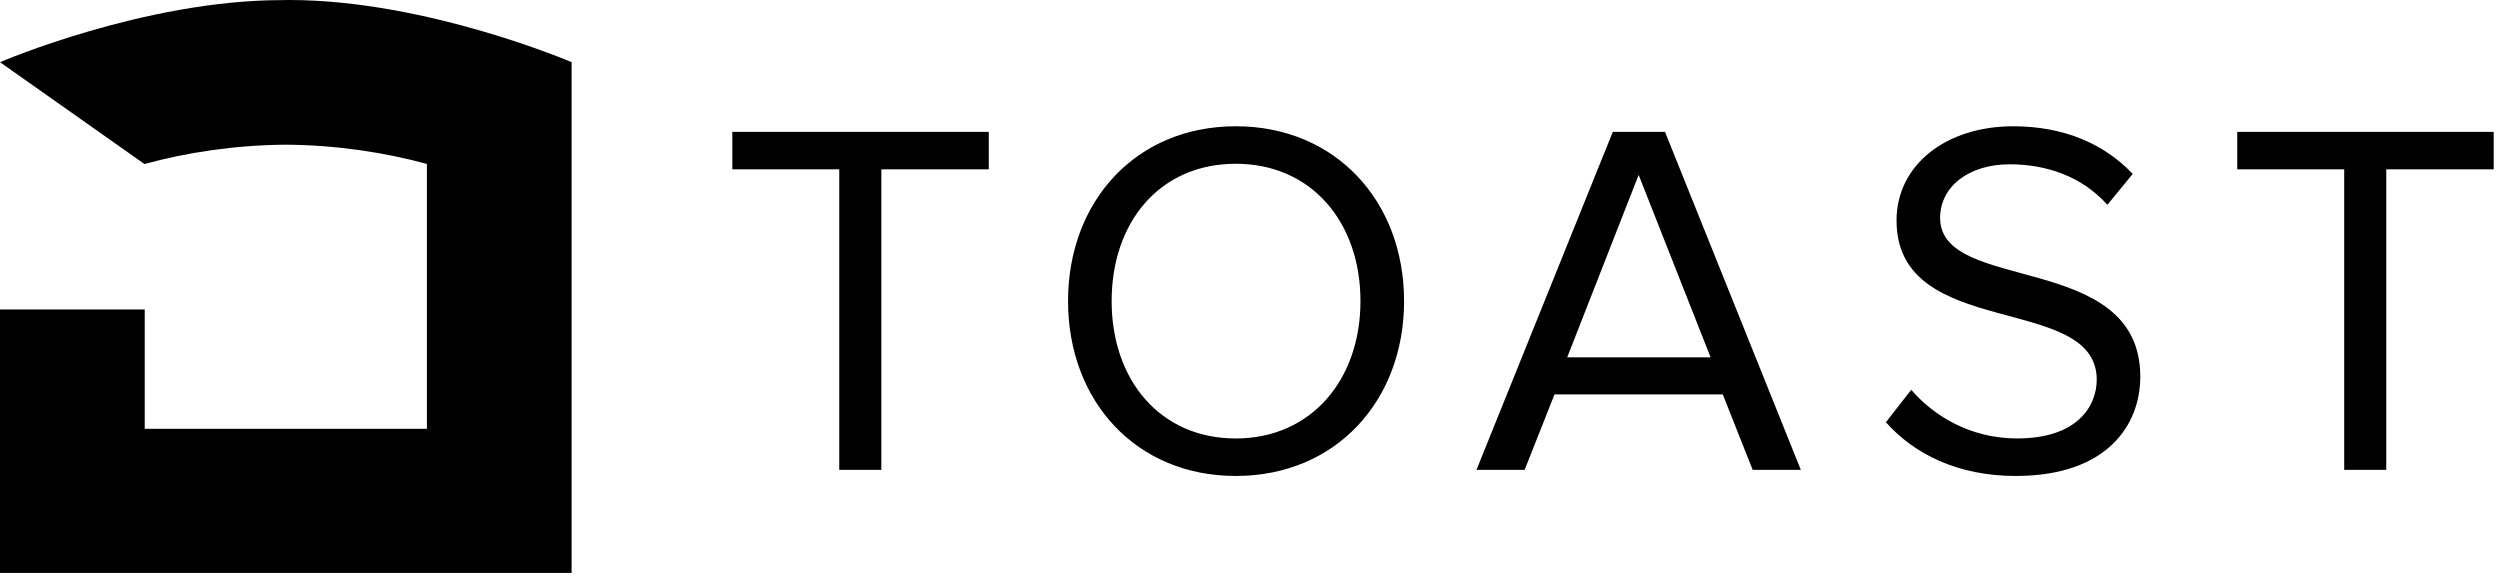
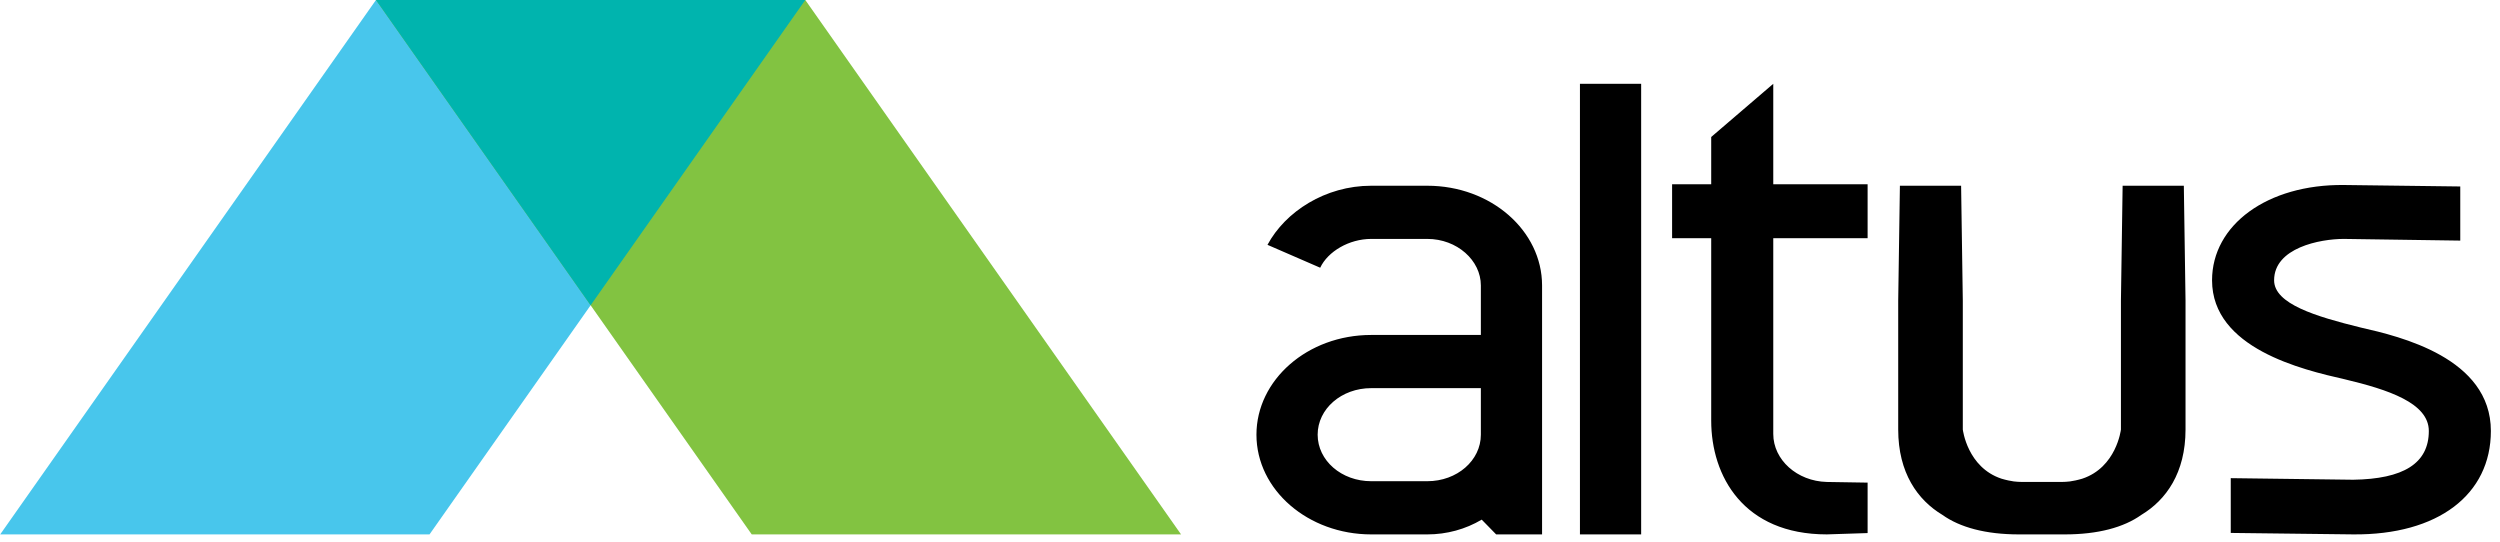
- <svg xmlns="http://www.w3.org/2000/svg" width="198" height="46" viewBox="0 0 198 46">
-   <path d="M22.925,-9.99999998e-05 C33.811,0.008 45.271,4.924 45.271,4.924 L45.271,4.924 L45.271,45.378 L-0,45.378 L-0,24.508 L11.462,24.508 L11.462,33.961 L33.811,33.961 L33.811,12.985 C30.569,12.096 26.709,11.487 22.636,11.459 C18.562,11.487 14.703,12.096 11.462,12.985 L11.462,12.985 L11.439,12.99 L-0,4.924 C-0,4.924 11.439,0.008 22.348,0.008 L22.348,0.008 C22.445,-9.99999998e-05 22.54,0.003 22.636,0.003 C22.733,0.003 22.828,-9.99999998e-05 22.925,-9.99999998e-05 L22.925,-9.99999998e-05 Z M97.876,10 C105.782,10 111.203,15.94 111.203,23.848 C111.203,31.756 105.782,37.696 97.876,37.696 C89.969,37.696 84.59,31.756 84.59,23.848 C84.59,15.94 89.969,10 97.876,10 Z M159.438,10.001 C163.492,10.001 166.663,11.406 168.911,13.774 L166.904,16.221 C164.895,13.975 162.085,13.012 159.157,13.012 C155.986,13.012 153.658,14.736 153.658,17.264 C153.658,23.287 169.511,19.833 169.511,29.828 C169.511,33.682 166.864,37.696 159.639,37.696 C155.023,37.696 151.571,35.93 149.363,33.441 L151.37,30.872 C153.096,32.879 155.986,34.725 159.757,34.725 C164.536,34.725 166.061,32.156 166.061,30.069 C166.061,23.165 150.206,27.019 150.206,17.465 C150.206,13.052 154.14,10.001 159.438,10.001 Z M78.311,10.443 L78.311,13.413 L69.802,13.413 L69.802,37.214 L66.47,37.214 L66.47,13.413 L58,13.413 L58,10.443 L78.311,10.443 Z M131.868,10.443 L142.626,37.215 L138.813,37.215 L136.444,31.234 L123.118,31.234 L120.75,37.215 L116.936,37.215 L127.734,10.443 L131.868,10.443 Z M197.501,10.443 L197.501,13.413 L188.992,13.413 L188.992,37.215 L185.661,37.215 L185.661,13.413 L177.19,13.413 L177.19,10.443 L197.501,10.443 Z M97.876,12.97 C91.855,12.97 88.042,17.586 88.042,23.848 C88.042,30.07 91.855,34.726 97.876,34.726 C103.857,34.726 107.749,30.07 107.749,23.848 C107.749,17.586 103.857,12.97 97.876,12.97 Z M129.781,13.853 L124.121,28.303 L135.481,28.303 L129.781,13.853 Z" />
+ <svg xmlns="http://www.w3.org/2000/svg" width="180" height="39" viewBox="0 0 180 39">
+   <g fill="none" fill-rule="evenodd">
+     <path fill="#000" d="M118.163,6.033 L118.163,38.477 L113.756,38.477 L113.756,6.033 L118.163,6.033 Z M141.2,13.373 L141.261,17.511 L141.322,21.649 L141.322,30.927 C141.325,30.947 141.65,33.651 144.105,34.465 C144.454,34.571 144.767,34.631 144.993,34.663 C145.188,34.685 145.39,34.701 145.607,34.701 L145.607,34.701 L148.422,34.701 C148.638,34.701 148.841,34.685 149.035,34.663 C149.263,34.631 149.575,34.571 149.924,34.465 C152.378,33.652 152.704,30.951 152.707,30.927 L152.707,30.927 L152.707,21.649 L152.768,17.511 L152.829,13.373 L157.236,13.373 L157.358,21.649 L157.358,30.924 C157.358,34.043 155.961,36 154.172,37.074 C152.914,37.972 151.055,38.477 148.667,38.477 L148.667,38.477 L145.362,38.477 C142.973,38.477 141.115,37.972 139.857,37.074 C138.068,36 136.671,34.043 136.671,30.924 L136.671,30.924 L136.671,21.649 L136.793,13.373 L141.2,13.373 Z M168.754,13.32 L177.139,13.426 L177.139,17.323 L168.754,17.202 C167.041,17.202 163.736,17.841 163.736,20.181 C163.736,21.882 166.735,22.786 169.978,23.584 C172.794,24.223 179.343,25.765 179.343,31.03 C179.343,35.605 175.548,38.53 169.428,38.476 L160.614,38.371 L160.614,34.427 L169.428,34.541 C173.039,34.488 174.875,33.371 174.875,31.03 C174.875,29.01 171.937,28.052 168.816,27.307 C165.755,26.616 159.268,25.074 159.268,20.181 C159.268,16.192 163.246,13.266 168.754,13.32 Z M102.766,34.647 C104.908,34.647 106.622,33.158 106.622,31.297 L106.622,27.946 L98.727,27.946 C96.584,27.946 94.871,29.436 94.871,31.297 C94.871,33.158 96.584,34.647 98.727,34.647 L102.766,34.647 Z M102.766,13.373 C107.356,13.373 111.029,16.617 111.029,20.553 L111.029,38.477 L107.723,38.477 L106.683,37.413 C105.52,38.104 104.173,38.477 102.766,38.477 L98.727,38.477 C94.197,38.477 90.464,35.286 90.464,31.297 C90.464,27.36 94.136,24.117 98.727,24.117 L106.622,24.117 L106.622,20.553 C106.622,18.745 104.908,17.202 102.766,17.202 L98.727,17.202 C97.135,17.202 95.605,18.106 95.054,19.276 L91.259,17.628 C92.545,15.235 95.422,13.373 98.727,13.373 L102.766,13.373 Z M127.675,6.033 L127.675,13.266 L134.468,13.266 L134.468,17.15 L127.675,17.15 L127.675,31.244 C127.675,33.105 129.388,34.647 131.53,34.701 L134.468,34.749 L134.468,38.381 L131.53,38.476 C125.527,38.476 123.207,34.275 123.207,30.286 L123.207,17.15 L120.391,17.15 L120.391,13.266 L123.207,13.266 L123.207,9.863 L127.675,6.033 Z" />
+     <polygon fill="#48C6EC" points="27.069 0 57.981 0 30.925 38.477 .014 38.477" />
+     <polygon fill="#82C341" points="57.981 0 27.07 0 54.125 38.477 85.036 38.477" />
+     <polygon fill="#00B4AE" points="27.07 0 57.981 0 42.525 21.981" />
+   </g>
</svg>
